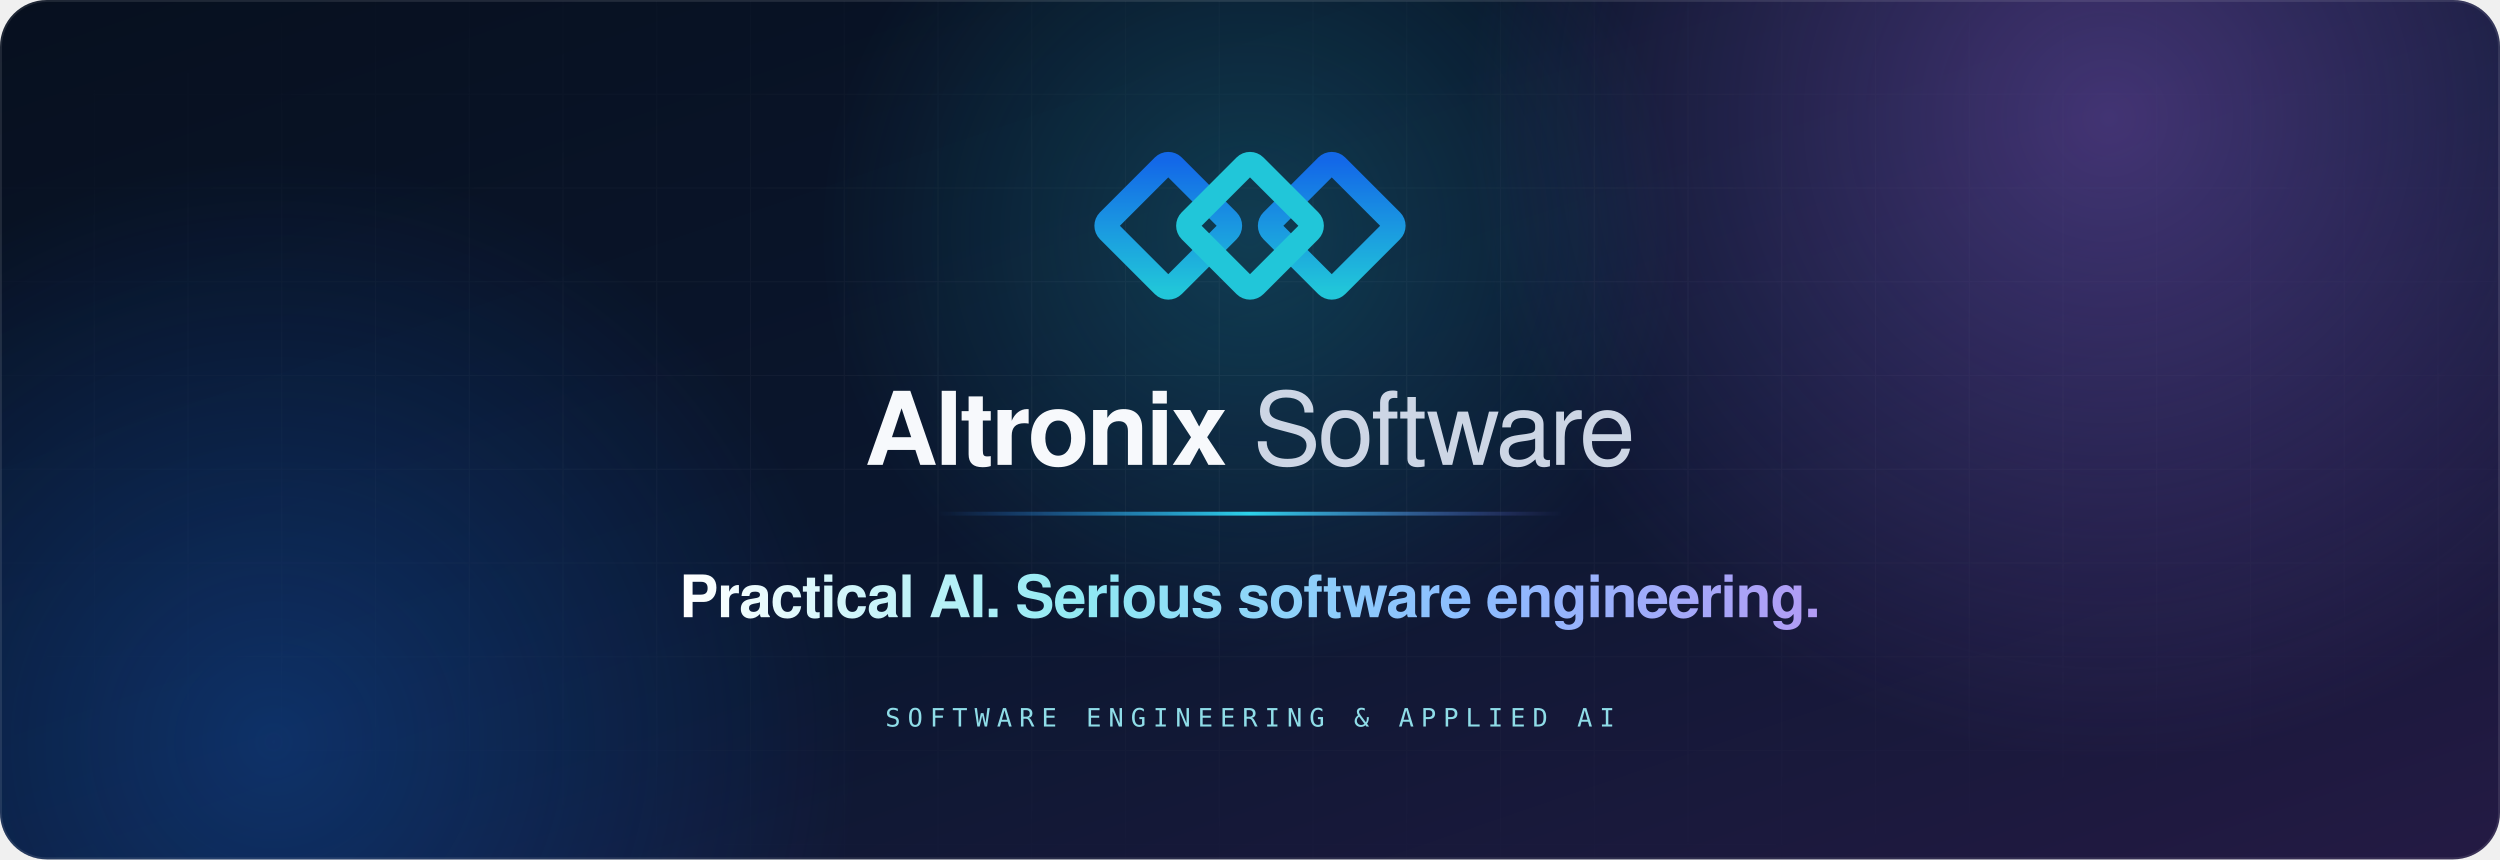
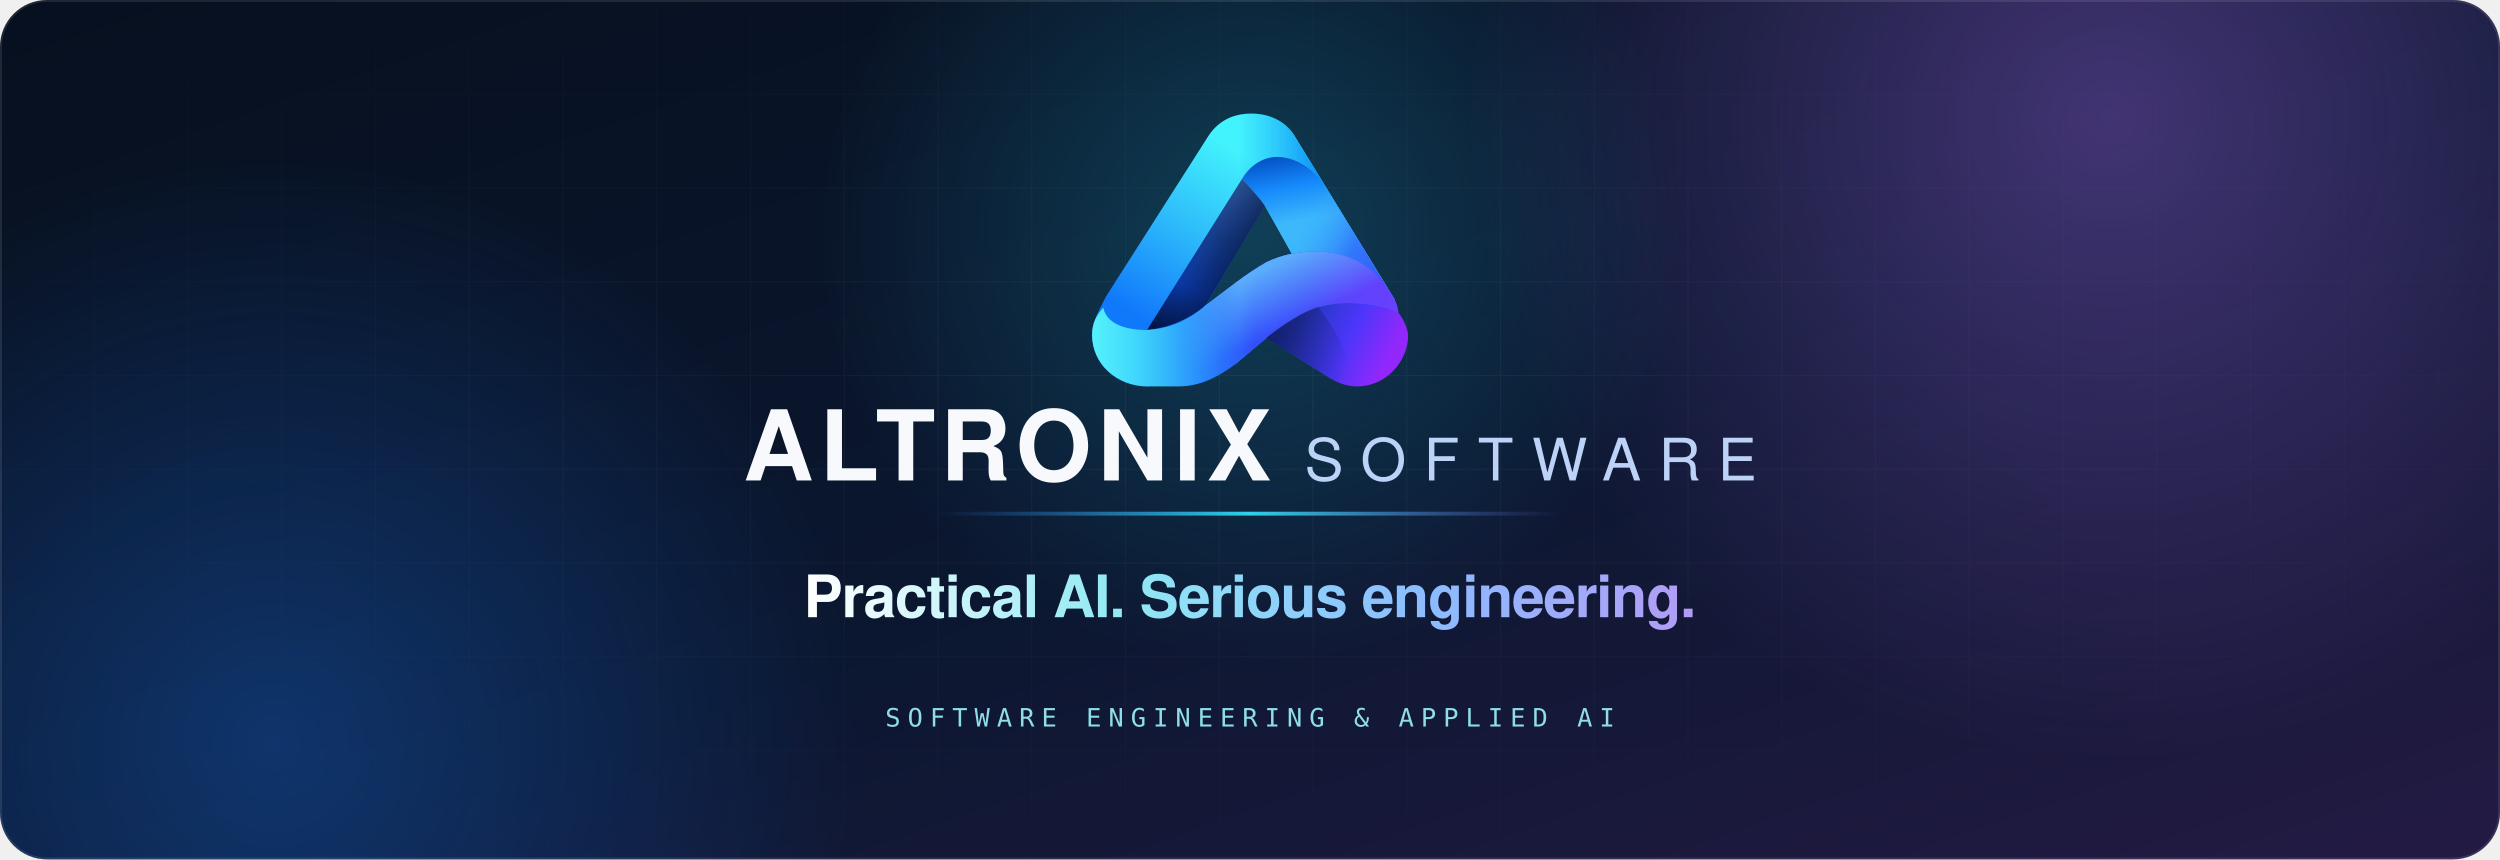
- <svg xmlns="http://www.w3.org/2000/svg" viewBox="0 0 1280 440" width="1280" height="440" role="img" aria-label="Altronix Software — Practical AI. Serious software engineering.">
+ <svg xmlns="http://www.w3.org/2000/svg" viewBox="0 0 1280 440" width="1280" height="440" role="img" aria-label="Altronix Software — Practical AI. Serious engineering.">
  <defs>
    <linearGradient id="bg" x1="0" y1="0" x2="1" y2="1">
      <stop offset="0" stop-color="#07101f" />
      <stop offset=".55" stop-color="#0b1730" />
      <stop offset="1" stop-color="#241a44" />
    </linearGradient>
    <radialGradient id="violet" cx="50%" cy="50%" r="50%">
      <stop offset="0" stop-color="#8f5dd3" stop-opacity=".42" />
      <stop offset="1" stop-color="#8f5dd3" stop-opacity="0" />
    </radialGradient>
    <radialGradient id="blue" cx="50%" cy="50%" r="50%">
-       <stop offset="0" stop-color="#1670ef" stop-opacity=".30" />
-       <stop offset="1" stop-color="#1670ef" stop-opacity="0" />
+       <stop offset="0" stop-color="#1a7cfb" stop-opacity=".30" />
+       <stop offset="1" stop-color="#1a7cfb" stop-opacity="0" />
    </radialGradient>
    <radialGradient id="cyan" cx="50%" cy="50%" r="50%">
-       <stop offset="0" stop-color="#25c8dd" stop-opacity=".22" />
-       <stop offset="1" stop-color="#25c8dd" stop-opacity="0" />
+       <stop offset="0" stop-color="#22d6f4" stop-opacity=".22" />
+       <stop offset="1" stop-color="#22d6f4" stop-opacity="0" />
    </radialGradient>
-     <linearGradient id="mark" x1="0" y1="0" x2="1" y2="1">
-       <stop offset="0" stop-color="#1368E8" />
-       <stop offset="1" stop-color="#21C6D9" />
-     </linearGradient>
    <linearGradient id="tag" x1="0" y1="0" x2="1" y2="0">
      <stop offset="0" stop-color="#ffffff" />
      <stop offset=".35" stop-color="#90e9f3" />
      <stop offset=".7" stop-color="#8cbcff" />
      <stop offset="1" stop-color="#b29cf5" />
    </linearGradient>
    <linearGradient id="rule" x1="0" y1="0" x2="1" y2="0">
      <stop offset="0" stop-color="#2f85ff" stop-opacity="0" />
      <stop offset=".5" stop-color="#2dd3ea" />
      <stop offset="1" stop-color="#7368f1" stop-opacity="0" />
    </linearGradient>
    <pattern id="grid" width="48" height="48" patternUnits="userSpaceOnUse">
      <path d="M48 0H0V48" fill="none" stroke="#ffffff" stroke-opacity=".05" />
    </pattern>
    <radialGradient id="fade" cx="50%" cy="45%" r="60%">
      <stop offset="0" stop-color="#fff" />
      <stop offset="1" stop-color="#000" />
    </radialGradient>
    <mask id="gridMask">
      <rect width="1280" height="440" fill="url(#fade)" />
    </mask>
    <clipPath id="card">
      <rect width="1280" height="440" rx="24" />
    </clipPath>
  </defs>
  <g clip-path="url(#card)">
    <rect width="1280" height="440" fill="url(#bg)" />
    <rect width="1280" height="440" fill="url(#grid)" mask="url(#gridMask)" />
    <circle cx="1080" cy="60" r="330" fill="url(#violet)">
      <animate attributeName="opacity" values=".75;1;.75" dur="7s" repeatCount="indefinite" />
    </circle>
    <circle cx="140" cy="380" r="300" fill="url(#blue)">
      <animate attributeName="opacity" values="1;.7;1" dur="9s" repeatCount="indefinite" />
    </circle>
    <circle cx="640" cy="120" r="220" fill="url(#cyan)" />
-     <g transform="translate(547 66) scale(1.55)">
-       <rect x="17.8" y="16.8" width="30.4" height="30.4" rx="2.4" transform="rotate(45 33 32)" fill="none" stroke="url(#mark)" stroke-width="7.8" />
-       <rect x="71.8" y="16.8" width="30.4" height="30.4" rx="2.4" transform="rotate(45 87 32)" fill="none" stroke="url(#mark)" stroke-width="7.8" />
-       <rect x="44.8" y="16.8" width="30.4" height="30.4" rx="2.4" transform="rotate(45 60 32)" fill="none" stroke="#21C6D9" stroke-width="7.8" />
-     </g>
-     <text x="640" y="238" text-anchor="middle" font-family="Manrope, 'Segoe UI', -apple-system, Helvetica, Arial, sans-serif" font-size="52" font-weight="800" letter-spacing="-1.5" fill="#f7f9fc">Altronix <tspan font-weight="500" fill="#cdd6e5">Software</tspan>
+     <svg x="559" y="58" width="162" height="140" viewBox="115 159 1042 902">
+       <defs>
+         <linearGradient id="gFadeX" gradientUnits="userSpaceOnUse" x1="400" y1="0" x2="600" y2="0">
+           <stop offset="0" stop-color="#fff" stop-opacity="0" />
+           <stop offset="1" stop-color="#fff" />
+         </linearGradient>
+         <mask id="mRidge" maskUnits="userSpaceOnUse" x="115" y="159" width="1042" height="902">
+           <rect x="115" y="159" width="1042" height="902" fill="url(#gFadeX)" />
+         </mask>
+         <linearGradient id="gBack" gradientUnits="userSpaceOnUse" x1="500" y1="230" x2="180" y2="780">
+           <stop offset="0" stop-color="#42f2fc" />
+           <stop offset=".45" stop-color="#2fbffb" />
+           <stop offset=".75" stop-color="#1f98fb" />
+           <stop offset="1" stop-color="#1078fb" />
+         </linearGradient>
+         <linearGradient id="gBackR" gradientUnits="userSpaceOnUse" x1="600" y1="0" x2="860" y2="0">
+           <stop offset="0" stop-color="#1aa0fd" stop-opacity="0" />
+           <stop offset="1" stop-color="#0c8ef7" stop-opacity=".95" />
+         </linearGradient>
+         <linearGradient id="gRight" gradientUnits="userSpaceOnUse" x1="720" y1="305" x2="760" y2="520">
+           <stop offset="0" stop-color="#0553c6" />
+           <stop offset=".45" stop-color="#1588fb" />
+           <stop offset="1" stop-color="#3cb8fb" />
+         </linearGradient>
+         <linearGradient id="gRightH" gradientUnits="userSpaceOnUse" x1="780" y1="560" x2="1100" y2="760">
+           <stop offset="0" stop-color="#3ab0fb" stop-opacity="0" />
+           <stop offset=".5" stop-color="#3072fc" stop-opacity=".9" />
+           <stop offset="1" stop-color="#3a4af8" />
+         </linearGradient>
+         <linearGradient id="gStrip" gradientUnits="userSpaceOnUse" x1="610" y1="380" x2="330" y2="872">
+           <stop offset="0" stop-color="#2a5192" />
+           <stop offset=".35" stop-color="#173f8e" />
+           <stop offset=".7" stop-color="#0a37a3" />
+           <stop offset="1" stop-color="#021545" />
+         </linearGradient>
+         <linearGradient id="gWave" gradientUnits="userSpaceOnUse" x1="115" y1="0" x2="1130" y2="0">
+           <stop offset="0" stop-color="#55f2fb" />
+           <stop offset=".133" stop-color="#42d9fc" />
+           <stop offset=".231" stop-color="#34bbfb" />
+           <stop offset=".33" stop-color="#2b95fc" />
+           <stop offset=".43" stop-color="#296ffb" />
+           <stop offset=".527" stop-color="#324ffb" />
+           <stop offset=".675" stop-color="#4148fb" />
+           <stop offset=".82" stop-color="#5a45fc" />
+           <stop offset="1" stop-color="#6a40fd" />
+         </linearGradient>
+         <linearGradient id="gRidge" gradientUnits="userSpaceOnUse" x1="650" y1="690" x2="740" y2="875">
+           <stop offset="0" stop-color="#5fb6fc" stop-opacity=".9" />
+           <stop offset="1" stop-color="#5fb6fc" stop-opacity="0" />
+         </linearGradient>
+         <linearGradient id="gStripShade" gradientUnits="userSpaceOnUse" x1="483" y1="600" x2="573" y2="652">
+           <stop offset="0" stop-color="#041440" stop-opacity="0" />
+           <stop offset="1" stop-color="#041440" stop-opacity=".55" />
+         </linearGradient>
+         <linearGradient id="gUnder" gradientUnits="userSpaceOnUse" x1="720" y1="870" x2="1060" y2="1040">
+           <stop offset="0" stop-color="#1c2b85" />
+           <stop offset=".3" stop-color="#3037d0" />
+           <stop offset=".6" stop-color="#4b36fa" />
+           <stop offset="1" stop-color="#9327fb" />
+         </linearGradient>
+         <linearGradient id="gShade" gradientUnits="userSpaceOnUse" x1="690" y1="900" x2="970" y2="960">
+           <stop offset="0" stop-color="#101c66" stop-opacity=".75" />
+           <stop offset="1" stop-color="#101c66" stop-opacity="0" />
+         </linearGradient>
+       </defs>
+       <path fill-rule="evenodd" fill="url(#gBack)" d="M500 232C535 180 585 160 640 160C700 160 752 185 782 232L1112 772L1125 815L690 900L590 985L300 1060C195 1060 115 985 115 890C115 850 135 815 160 765Z M685 462L775 622C730 632 690 650 650 680C590 722 545 765 490 792Z" />
+       <path fill-rule="evenodd" fill="url(#gBackR)" d="M500 232C535 180 585 160 640 160C700 160 752 185 782 232L1112 772L1125 815L690 900L590 985L300 1060C195 1060 115 985 115 890C115 850 135 815 160 765Z M685 462L775 622C730 632 690 650 650 680C590 722 545 765 490 792Z" />
+       <path fill="url(#gRight)" d="M610 375C640 325 685 303 725 303C790 303 850 345 892 412L1112 772L775 625L685 465C660 435 640 410 610 375Z" />
+       <path fill="url(#gRightH)" d="M610 375C640 325 685 303 725 303C790 303 850 345 892 412L1112 772L775 625L685 465C660 435 640 410 610 375Z" />
+       <path fill="url(#gStrip)" d="M610 375C640 410 665 435 685 465L490 792C440 835 370 868 297 873Z" />
+       <path fill="url(#gStripShade)" d="M610 375C640 410 665 435 685 465L490 792C440 835 370 868 297 873Z" />
+       <path fill="url(#gWave)" d="M152 800C160 840 200 872 290 874C370 872 440 840 490 792C560 740 620 690 690 650C740 625 800 615 850 615C960 615 1050 660 1112 772C1120 785 1124 800 1125 815C1090 800 1040 785 960 785C900 785 860 797 820 815C780 835 730 870 690 900L590 985C530 1030 470 1060 400 1060L300 1060C195 1060 115 985 115 890C115 850 130 825 152 800Z" />
+       <path mask="url(#mRidge)" fill="url(#gRidge)" d="M152 800C160 840 200 872 290 874C370 872 440 840 490 792C560 740 620 690 690 650C740 625 800 615 850 615C960 615 1050 660 1112 772C1120 785 1124 800 1125 815C1090 800 1040 785 960 785C900 785 860 797 820 815C780 835 730 870 690 900L590 985C530 1030 470 1060 400 1060L300 1060C195 1060 115 985 115 890C115 850 130 825 152 800Z" />
+       <path fill="url(#gUnder)" d="M690 900C730 870 780 835 820 815C860 797 900 785 960 785C1040 785 1090 800 1125 815C1150 850 1160 880 1157 905C1150 985 1080 1060 990 1060C950 1060 920 1045 895 1030Z" />
+       <path fill="url(#gShade)" d="M860 797C910 860 950 930 965 1000L965 1052C940 1050 915 1040 895 1028L690 900C750 850 810 815 860 797Z" />
+     </svg>
+     <text x="640" y="246" text-anchor="middle" font-family="Manrope, 'Segoe UI', -apple-system, Helvetica, Arial, sans-serif" font-size="50" font-weight="800" letter-spacing="3" fill="#f7f9fc">ALTRONIX <tspan font-weight="500" font-size="30" letter-spacing="9" fill="#bcd2f7">SOFTWARE</tspan>
    </text>
    <rect x="480" y="262" width="320" height="2" fill="url(#rule)" />
-     <text x="640" y="316" text-anchor="middle" font-family="Manrope, 'Segoe UI', -apple-system, Helvetica, Arial, sans-serif" font-size="30" font-weight="700" letter-spacing="-.6" fill="url(#tag)">Practical AI. Serious software engineering.</text>
+     <text x="640" y="316" text-anchor="middle" font-family="Manrope, 'Segoe UI', -apple-system, Helvetica, Arial, sans-serif" font-size="30" font-weight="700" letter-spacing="-.6" fill="url(#tag)">Practical AI. Serious engineering.</text>
    <text x="640" y="372" text-anchor="middle" font-family="'JetBrains Mono', 'SF Mono', Menlo, Consolas, monospace" font-size="13" font-weight="500" letter-spacing="3.6" fill="#8fdde8">SOFTWARE ENGINEERING &amp; APPLIED AI</text>
  </g>
  <rect x=".5" y=".5" width="1279" height="439" rx="23.5" fill="none" stroke="#ffffff" stroke-opacity=".10" />
</svg>
